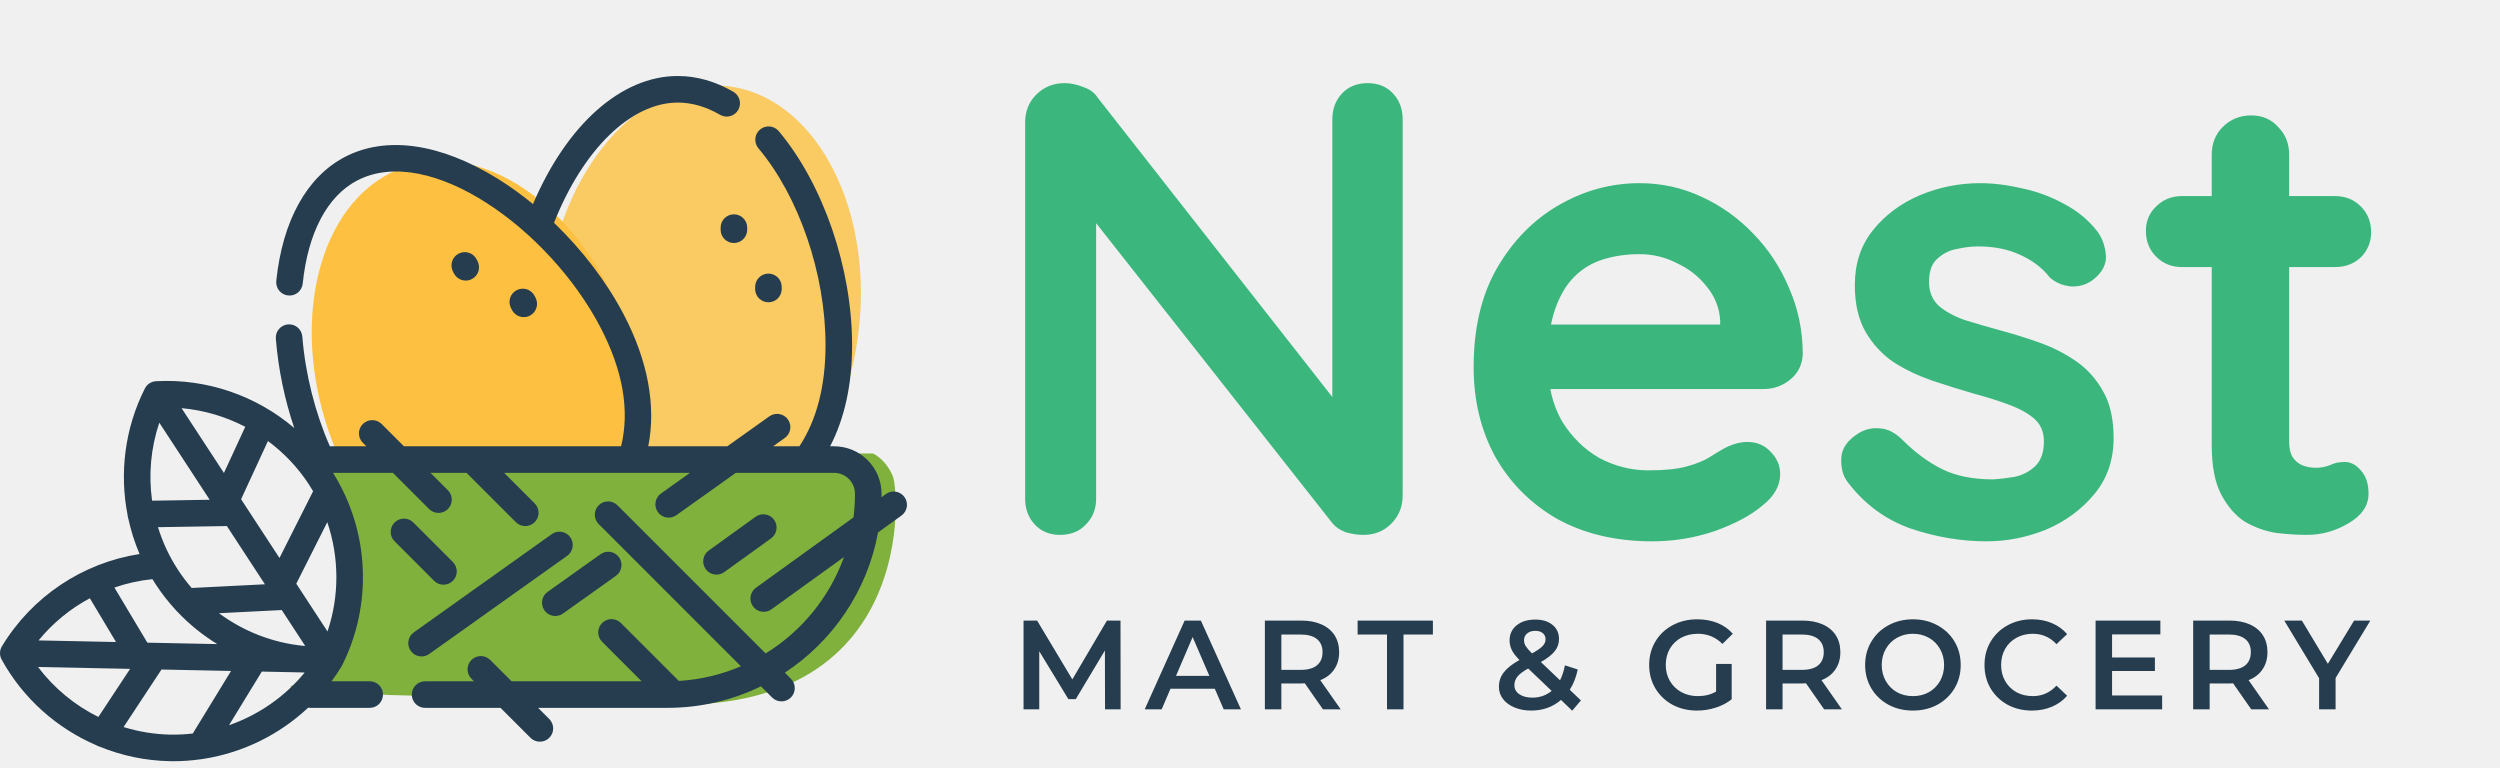
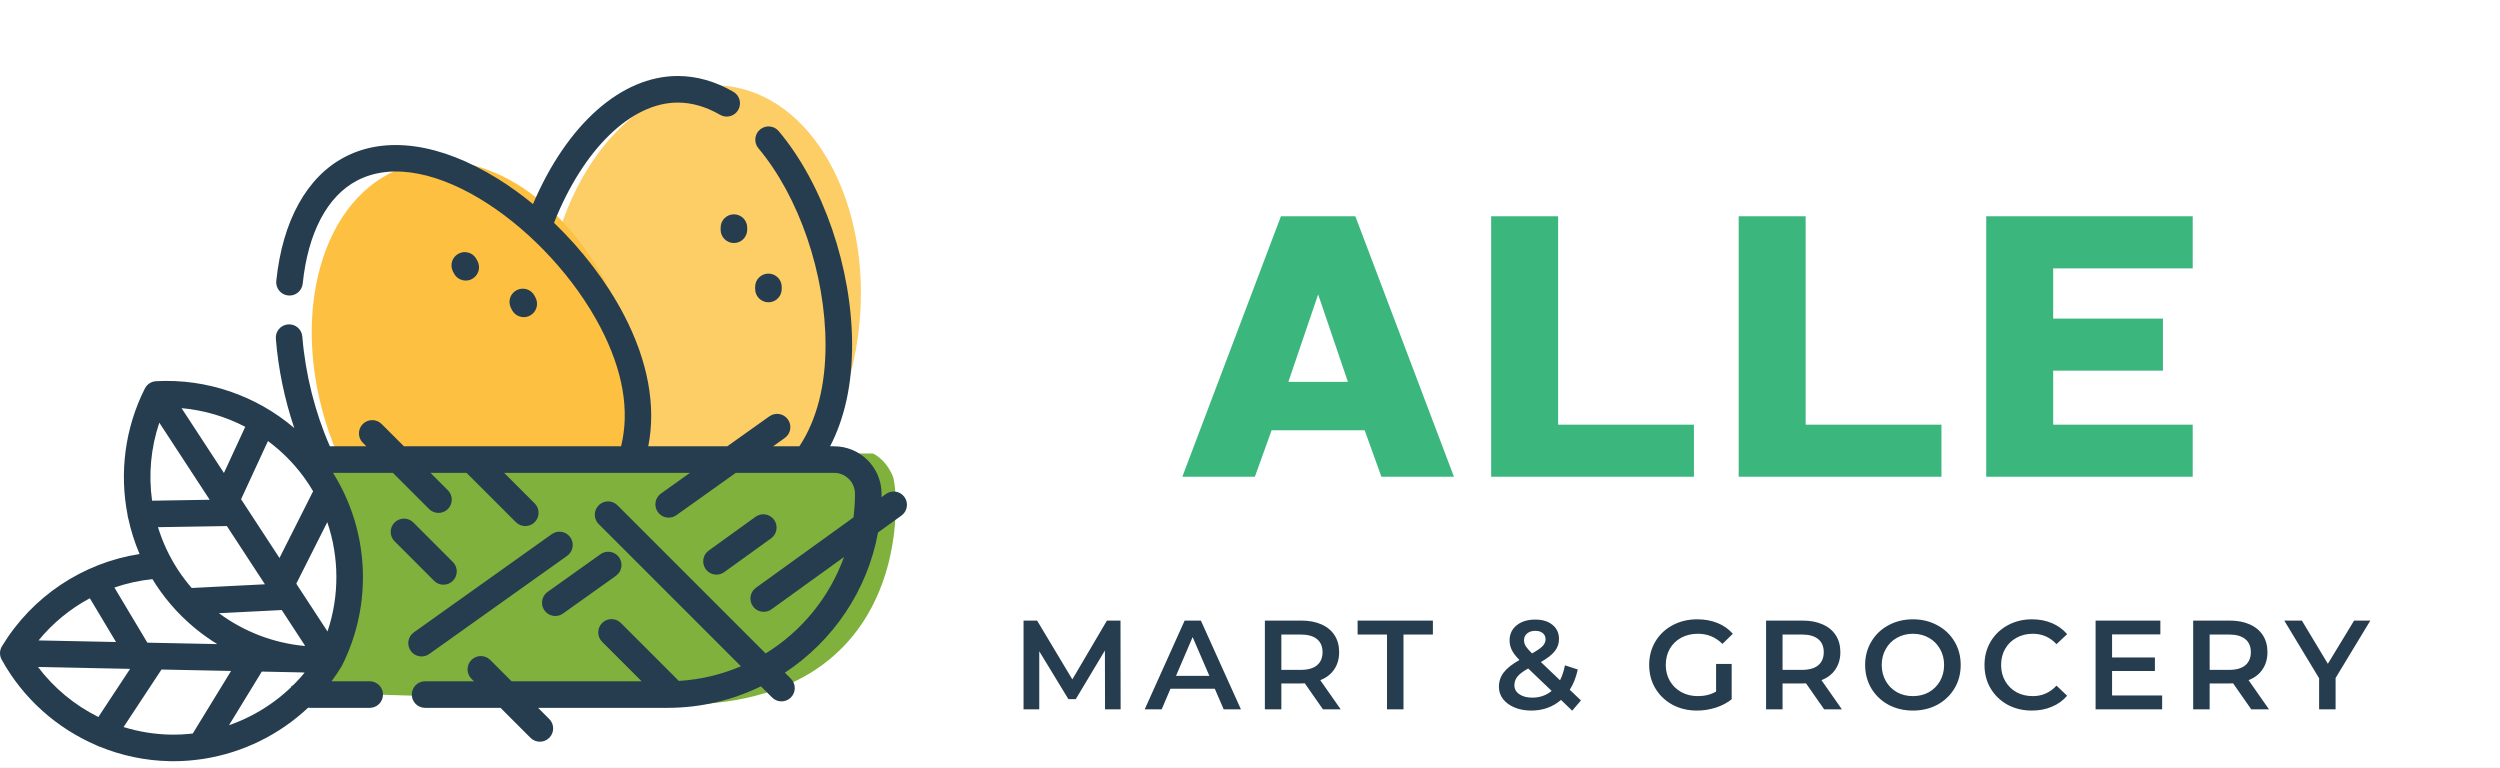
<svg xmlns="http://www.w3.org/2000/svg" width="215" height="66" viewBox="0 0 215 66" fill="none">
-   <g clip-path="url(#clip0)">
-     <ellipse opacity="0.8" cx="60.443" cy="26.667" rx="13.519" ry="19.377" transform="rotate(5.91321 60.4431 26.6666)" fill="#FDC040" />
-     <ellipse cx="41.055" cy="32.706" rx="13.519" ry="19.377" transform="rotate(-18.8509 41.0546 32.7057)" fill="#FDC040" />
+   <rect width="215" height="66" fill="white" />
+   <mask id="mask0_15_75" style="mask-type:luminance" maskUnits="userSpaceOnUse" x="0" y="6" width="78" height="60">
+     <path d="M78 6H0V66H78V6Z" fill="white" />
+   </mask>
+   <g mask="url(#mask0_15_75)">
+     <path opacity="0.8" d="M58.447 45.941C65.873 46.71 72.787 38.704 73.89 28.059C74.993 17.415 69.866 8.162 62.439 7.393C55.013 6.624 48.099 14.629 46.996 25.274C45.894 35.919 51.02 45.171 58.447 45.941Z" fill="#FDC040" />
+     <path d="M47.315 51.043C54.381 48.631 57.306 38.465 53.848 28.338C50.391 18.21 41.859 11.956 34.794 14.368C27.728 16.78 24.803 26.946 28.261 37.074C31.719 47.201 40.25 53.456 47.315 51.043Z" fill="#FDC040" />
    <path d="M27 39H75.071C75.455 39.167 76.337 39.8 76.797 41C77.373 42.5 79 64.5 51.5 60C29.862 60 24.813 59.333 25.005 59C29 58 29.5 54 30 51C30.5 48 27 39 27 39Z" fill="#81B13D" />
    <path d="M63.117 18.432C62.486 18.432 61.974 18.944 61.974 19.575V19.757C61.974 20.389 62.486 20.9 63.117 20.9C63.748 20.9 64.26 20.389 64.26 19.757V19.575C64.26 18.944 63.748 18.432 63.117 18.432Z" fill="#253D4E" />
    <path d="M66.085 23.53C65.454 23.53 64.942 24.041 64.942 24.672V24.855C64.942 25.486 65.454 25.997 66.085 25.997C66.716 25.997 67.227 25.486 67.227 24.855V24.672C67.227 24.041 66.716 23.53 66.085 23.53Z" fill="#253D4E" />
    <path d="M41.067 22.457L40.982 22.295C40.69 21.735 40 21.518 39.441 21.811C38.881 22.103 38.665 22.793 38.957 23.352L39.041 23.514C39.245 23.905 39.643 24.128 40.055 24.128C40.233 24.128 40.414 24.087 40.583 23.998C41.142 23.706 41.359 23.016 41.067 22.457Z" fill="#253D4E" />
    <path d="M46.057 25.602L45.972 25.44C45.68 24.88 44.99 24.663 44.431 24.956C43.871 25.248 43.655 25.938 43.947 26.497L44.031 26.659C44.235 27.05 44.633 27.273 45.045 27.273C45.223 27.273 45.404 27.232 45.573 27.143C46.132 26.851 46.349 26.161 46.057 25.602Z" fill="#253D4E" />
    <path d="M38.947 48.334L35.549 44.935C35.103 44.489 34.379 44.489 33.933 44.935C33.487 45.381 33.487 46.105 33.933 46.551L37.331 49.95C37.555 50.173 37.847 50.284 38.139 50.284C38.432 50.284 38.724 50.173 38.947 49.95C39.394 49.503 39.394 48.78 38.947 48.334Z" fill="#253D4E" />
    <path d="M49.045 46.205C48.68 45.691 47.966 45.57 47.452 45.936L35.591 54.381C35.077 54.746 34.957 55.46 35.323 55.974C35.546 56.287 35.898 56.454 36.255 56.454C36.484 56.454 36.715 56.385 36.916 56.242L48.777 47.798C49.291 47.432 49.411 46.719 49.045 46.205Z" fill="#253D4E" />
    <path d="M53.239 47.928C52.873 47.414 52.16 47.294 51.645 47.66L47.092 50.901C46.578 51.267 46.458 51.981 46.824 52.495C47.047 52.808 47.399 52.975 47.756 52.975C47.985 52.975 48.217 52.906 48.418 52.763L52.97 49.521C53.484 49.156 53.604 48.442 53.239 47.928Z" fill="#253D4E" />
-     <path d="M77.784 42.744C77.415 42.232 76.701 42.116 76.189 42.485L75.808 42.76C75.81 42.662 75.812 42.564 75.812 42.466C75.812 41.376 75.388 40.35 74.616 39.575C73.844 38.805 72.818 38.381 71.728 38.381H71.39C72.644 35.958 73.28 33.041 73.28 29.673C73.28 23.068 70.805 15.848 66.973 11.28C66.567 10.797 65.847 10.734 65.363 11.139C64.88 11.545 64.817 12.266 65.222 12.749C68.729 16.93 70.995 23.573 70.995 29.673C70.995 33.188 70.24 36.114 68.749 38.381H66.487L67.492 37.666C68.007 37.3 68.126 36.586 67.76 36.072C67.395 35.558 66.682 35.438 66.167 35.804L62.547 38.381H55.751C56.436 34.912 55.722 31.036 53.653 27.071C52.171 24.234 50.067 21.488 47.646 19.162C50.139 12.856 54.265 8.822 58.286 8.822C59.5 8.822 60.724 9.175 61.922 9.872C62.468 10.189 63.167 10.004 63.484 9.458C63.801 8.913 63.616 8.213 63.071 7.896C61.519 6.994 59.909 6.536 58.286 6.536C53.422 6.536 48.745 10.716 45.837 17.552C44.846 16.737 43.82 15.995 42.774 15.35C37.852 12.31 33.191 11.654 29.65 13.502C26.385 15.209 24.293 18.993 23.76 24.158C23.695 24.786 24.151 25.347 24.779 25.412C25.408 25.478 25.968 25.02 26.033 24.393C26.484 20.016 28.145 16.867 30.708 15.528C36.949 12.27 47.255 19.757 51.627 28.129C53.571 31.853 54.169 35.297 53.413 38.381H40.602C40.599 38.381 40.596 38.381 40.593 38.381H34.738L32.82 36.464C32.374 36.018 31.65 36.018 31.204 36.464C30.758 36.91 30.758 37.633 31.204 38.08L31.506 38.381H28.369C27.096 35.489 26.259 32.167 26 28.945C25.95 28.316 25.399 27.846 24.77 27.898C24.141 27.948 23.672 28.499 23.722 29.128C23.933 31.747 24.474 34.352 25.308 36.811C22.051 34.036 17.798 32.545 13.418 32.783C13.01 32.805 12.645 33.044 12.46 33.408C10.742 36.811 10.259 40.651 10.972 44.288C10.978 44.398 11 44.504 11.036 44.603C11.26 45.641 11.583 46.66 12.002 47.646C7.111 48.405 2.769 51.287 0.165 55.581C-0.046 55.931 -0.055 56.367 0.142 56.725C1.983 60.066 4.885 62.633 8.294 64.096C8.385 64.149 8.48 64.19 8.578 64.216C10.461 64.983 12.491 65.417 14.579 65.46C14.693 65.463 14.807 65.464 14.921 65.464C15.733 65.464 16.539 65.402 17.332 65.287C17.407 65.282 17.481 65.273 17.553 65.254C20.911 64.72 24.033 63.178 26.498 60.861C26.554 60.869 26.611 60.875 26.669 60.875H31.796C32.427 60.875 32.938 60.364 32.938 59.732C32.938 59.101 32.427 58.59 31.796 58.59H28.515C28.815 58.183 29.099 57.763 29.364 57.326C29.372 57.313 29.378 57.299 29.386 57.285C29.393 57.273 29.401 57.262 29.407 57.249C32.069 51.977 31.767 45.653 28.64 40.666H33.791L36.902 43.777C37.125 44 37.417 44.111 37.71 44.111C38.002 44.111 38.294 44 38.518 43.777C38.964 43.331 38.964 42.607 38.518 42.161L37.023 40.666H40.124L44.366 44.908C44.589 45.131 44.882 45.243 45.174 45.243C45.466 45.243 45.759 45.131 45.982 44.908C46.428 44.462 46.428 43.738 45.982 43.292L43.356 40.666H54.271C54.272 40.666 54.273 40.667 54.275 40.667C54.276 40.667 54.277 40.666 54.278 40.666H59.338L56.843 42.442C56.329 42.808 56.209 43.522 56.575 44.036C56.798 44.349 57.15 44.516 57.507 44.516C57.736 44.516 57.968 44.447 58.169 44.304L63.278 40.666H69.345C69.345 40.666 69.346 40.666 69.347 40.666C69.348 40.666 69.348 40.666 69.349 40.666H71.729C72.209 40.666 72.662 40.853 73.001 41.191C73.341 41.532 73.528 41.985 73.528 42.465C73.528 43.153 73.484 43.831 73.4 44.496L65.011 50.546C64.499 50.915 64.383 51.629 64.752 52.141C64.976 52.451 65.325 52.615 65.68 52.615C65.912 52.615 66.145 52.545 66.347 52.4L72.584 47.903C71.338 51.37 68.936 54.29 65.845 56.197L53.103 43.455C52.657 43.009 51.934 43.009 51.487 43.455C51.041 43.902 51.041 44.625 51.487 45.071L63.717 57.301C62.061 58.009 60.264 58.446 58.38 58.559L53.398 53.578C52.952 53.132 52.229 53.132 51.783 53.578C51.336 54.024 51.336 54.748 51.783 55.194L55.178 58.589H43.993L42.159 56.756C41.713 56.31 40.99 56.31 40.544 56.756C40.097 57.203 40.097 57.926 40.544 58.372L40.761 58.589H36.556C35.925 58.589 35.414 59.101 35.414 59.732C35.414 60.363 35.925 60.875 36.556 60.875H43.045L45.622 63.452C45.845 63.675 46.138 63.786 46.43 63.786C46.722 63.786 47.015 63.675 47.238 63.452C47.684 63.005 47.684 62.282 47.238 61.836L46.277 60.875H57.401C60.282 60.875 63.01 60.209 65.44 59.025L66.4 59.984C66.623 60.208 66.916 60.319 67.208 60.319C67.5 60.319 67.793 60.208 68.016 59.984C68.462 59.538 68.462 58.815 68.016 58.368L67.499 57.851C71.618 55.139 74.589 50.82 75.511 45.792L77.526 44.339C78.037 43.97 78.153 43.256 77.784 42.744ZM26.56 41.651C26.688 41.847 26.809 42.047 26.927 42.248L24.035 47.986L20.733 42.933L23.044 37.928C24.409 38.939 25.606 40.192 26.56 41.651ZM22.784 50.249L16.485 50.566C16.06 50.076 15.665 49.556 15.306 49.006C14.554 47.856 13.981 46.62 13.586 45.337L19.511 45.241L22.784 50.249ZM21.091 36.706L19.258 40.676L15.614 35.101C17.541 35.272 19.401 35.825 21.091 36.706ZM13.7 36.35L18.033 42.979L13.079 43.06C12.765 40.823 12.969 38.522 13.7 36.35ZM13.11 49.807C13.202 49.958 13.296 50.108 13.393 50.256C13.9 51.033 14.468 51.758 15.086 52.43C15.131 52.489 15.182 52.543 15.237 52.592C16.263 53.679 17.424 54.619 18.684 55.392L12.673 55.269L9.839 50.528C10.888 50.166 11.985 49.922 13.11 49.807ZM7.727 51.449L9.977 55.213L3.316 55.076C4.543 53.577 6.045 52.348 7.727 51.449ZM8.46 61.66C6.436 60.656 4.651 59.19 3.27 57.361L11.188 57.523L8.46 61.66ZM16.579 63.082C15.935 63.156 15.283 63.189 14.625 63.176C13.252 63.147 11.908 62.923 10.627 62.525L13.889 57.579L19.87 57.702L16.579 63.082ZM19.694 62.368L22.516 57.756L25.985 57.828C26.056 57.834 26.127 57.839 26.199 57.845C24.48 59.932 22.218 61.491 19.694 62.368ZM26.118 55.545C23.467 55.285 20.947 54.302 18.83 52.736L24.231 52.464L26.246 55.548L26.118 55.545ZM28.166 54.307L25.48 50.197L28.146 44.907C29.177 47.936 29.195 51.25 28.166 54.307Z" fill="#253D4E" />
+     <path d="M77.784 42.744C77.415 42.232 76.701 42.116 76.189 42.485L75.809 42.76C75.81 42.662 75.812 42.564 75.812 42.466C75.812 41.376 75.388 40.35 74.616 39.575C73.844 38.805 72.818 38.381 71.728 38.381H71.39C72.644 35.958 73.281 33.041 73.281 29.673C73.281 23.068 70.805 15.848 66.973 11.28C66.567 10.797 65.847 10.734 65.363 11.139C64.88 11.545 64.817 12.266 65.222 12.749C68.729 16.93 70.996 23.573 70.996 29.673C70.996 33.188 70.24 36.114 68.749 38.381H66.487L67.492 37.666C68.007 37.3 68.126 36.586 67.761 36.072C67.395 35.558 66.682 35.438 66.167 35.804L62.547 38.381H55.751C56.436 34.912 55.723 31.036 53.653 27.071C52.171 24.234 50.067 21.488 47.646 19.162C50.139 12.856 54.265 8.822 58.286 8.822C59.5 8.822 60.724 9.175 61.922 9.872C62.468 10.189 63.167 10.004 63.485 9.458C63.802 8.913 63.617 8.213 63.071 7.896C61.519 6.994 59.909 6.536 58.286 6.536C53.422 6.536 48.745 10.716 45.837 17.552C44.846 16.737 43.82 15.995 42.774 15.35C37.852 12.31 33.191 11.654 29.651 13.502C26.385 15.209 24.293 18.993 23.76 24.158C23.695 24.786 24.151 25.347 24.779 25.412C25.408 25.478 25.968 25.02 26.033 24.393C26.485 20.016 28.145 16.867 30.708 15.528C36.949 12.27 47.255 19.757 51.627 28.129C53.571 31.853 54.17 35.297 53.413 38.381H40.602C40.599 38.381 40.596 38.381 40.593 38.381H34.738L32.82 36.464C32.374 36.018 31.651 36.018 31.204 36.464C30.758 36.91 30.758 37.633 31.204 38.08L31.506 38.381H28.369C27.096 35.489 26.26 32.167 26 28.945C25.95 28.316 25.399 27.846 24.77 27.898C24.141 27.948 23.672 28.499 23.723 29.128C23.933 31.747 24.474 34.352 25.308 36.811C22.051 34.036 17.798 32.545 13.418 32.783C13.01 32.805 12.645 33.044 12.461 33.408C10.742 36.811 10.259 40.651 10.972 44.288C10.979 44.398 11 44.504 11.036 44.603C11.26 45.641 11.583 46.66 12.002 47.646C7.112 48.405 2.769 51.287 0.166 55.581C-0.046 55.931 -0.055 56.367 0.142 56.725C1.983 60.066 4.885 62.633 8.295 64.096C8.386 64.149 8.48 64.19 8.578 64.216C10.461 64.983 12.491 65.417 14.579 65.46C14.694 65.463 14.807 65.464 14.921 65.464C15.733 65.464 16.539 65.402 17.332 65.287C17.407 65.282 17.481 65.273 17.553 65.254C20.911 64.72 24.033 63.178 26.498 60.861C26.554 60.869 26.611 60.875 26.669 60.875H31.796C32.427 60.875 32.939 60.364 32.939 59.732C32.939 59.101 32.427 58.59 31.796 58.59H28.515C28.815 58.183 29.099 57.763 29.364 57.326C29.372 57.313 29.378 57.299 29.386 57.285C29.393 57.273 29.401 57.262 29.407 57.249C32.069 51.977 31.767 45.653 28.64 40.666H33.791L36.902 43.777C37.125 44 37.417 44.111 37.71 44.111C38.002 44.111 38.294 44 38.518 43.777C38.964 43.331 38.964 42.607 38.518 42.161L37.023 40.666H40.124L44.366 44.908C44.589 45.131 44.882 45.243 45.174 45.243C45.467 45.243 45.759 45.131 45.982 44.908C46.428 44.462 46.428 43.738 45.982 43.292L43.356 40.666H54.271L54.275 40.667L54.279 40.666H59.338L56.844 42.442C56.329 42.808 56.209 43.522 56.575 44.036C56.798 44.349 57.15 44.516 57.507 44.516C57.736 44.516 57.968 44.447 58.169 44.304L63.278 40.666H69.345L69.347 40.666L69.349 40.666H71.729C72.21 40.666 72.662 40.853 73.001 41.191C73.341 41.532 73.528 41.985 73.528 42.465C73.528 43.153 73.484 43.831 73.4 44.496L65.011 50.546C64.499 50.915 64.383 51.629 64.752 52.141C64.976 52.451 65.326 52.615 65.68 52.615C65.912 52.615 66.145 52.545 66.348 52.4L72.584 47.903C71.338 51.37 68.936 54.29 65.846 56.197L53.103 43.455C52.657 43.009 51.934 43.009 51.487 43.455C51.041 43.902 51.041 44.625 51.487 45.071L63.718 57.301C62.061 58.009 60.264 58.446 58.38 58.559L53.398 53.578C52.952 53.132 52.229 53.132 51.783 53.578C51.337 54.024 51.337 54.748 51.783 55.194L55.178 58.589H43.993L42.16 56.756C41.713 56.31 40.99 56.31 40.544 56.756C40.097 57.203 40.097 57.926 40.544 58.372L40.761 58.589H36.556C35.925 58.589 35.414 59.101 35.414 59.732C35.414 60.363 35.925 60.875 36.556 60.875H43.045L45.622 63.452C45.845 63.675 46.138 63.786 46.43 63.786C46.722 63.786 47.015 63.675 47.238 63.452C47.684 63.005 47.684 62.282 47.238 61.836L46.277 60.875H57.402C60.282 60.875 63.01 60.209 65.44 59.025L66.4 59.984C66.623 60.208 66.916 60.319 67.208 60.319C67.5 60.319 67.793 60.208 68.016 59.984C68.462 59.538 68.462 58.815 68.016 58.368L67.499 57.851C71.618 55.139 74.589 50.82 75.511 45.792L77.526 44.339C78.038 43.97 78.153 43.256 77.784 42.744ZM26.56 41.651C26.688 41.847 26.809 42.047 26.927 42.248L24.035 47.986L20.733 42.933L23.044 37.928C24.409 38.939 25.606 40.192 26.56 41.651ZM22.784 50.249L16.485 50.566C16.06 50.076 15.665 49.556 15.306 49.006C14.554 47.856 13.981 46.62 13.586 45.337L19.511 45.241L22.784 50.249ZM21.091 36.706L19.258 40.676L15.614 35.101C17.541 35.272 19.401 35.825 21.091 36.706ZM13.701 36.35L18.033 42.979L13.079 43.06C12.765 40.823 12.969 38.522 13.701 36.35ZM13.11 49.807C13.202 49.958 13.296 50.108 13.393 50.256C13.9 51.033 14.468 51.758 15.086 52.43C15.131 52.489 15.182 52.543 15.237 52.592C16.264 53.679 17.424 54.619 18.685 55.392L12.673 55.269L9.839 50.528C10.888 50.166 11.985 49.922 13.11 49.807ZM7.727 51.449L9.977 55.213L3.316 55.076C4.543 53.577 6.045 52.348 7.727 51.449ZM8.46 61.66C6.436 60.656 4.651 59.19 3.27 57.361L11.188 57.523L8.46 61.66ZM16.579 63.082C15.935 63.156 15.283 63.189 14.626 63.176C13.252 63.147 11.908 62.923 10.627 62.525L13.889 57.579L19.871 57.702L16.579 63.082ZM19.695 62.368L22.516 57.756L25.985 57.828C26.056 57.834 26.128 57.839 26.199 57.845C24.48 59.932 22.218 61.491 19.695 62.368ZM26.118 55.545C23.467 55.285 20.947 54.302 18.83 52.736L24.231 52.464L26.246 55.548L26.118 55.545ZM28.166 54.307L25.48 50.197L28.146 44.907C29.178 47.936 29.195 51.25 28.166 54.307Z" fill="#253D4E" />
    <path d="M66.571 44.703C66.202 44.191 65.488 44.075 64.976 44.444L60.95 47.347C60.438 47.717 60.322 48.431 60.691 48.943C60.915 49.252 61.264 49.417 61.619 49.417C61.851 49.417 62.084 49.347 62.286 49.201L66.313 46.298C66.825 45.929 66.94 45.215 66.571 44.703Z" fill="#253D4E" />
  </g>
  <path d="M95.033 61L95.022 55.942L92.515 60.128H91.883L89.376 56.008V61H88.025V53.37H89.191L92.221 58.428L95.197 53.37H96.363L96.374 61H95.033ZM104.474 59.234H100.659L99.906 61H98.446L101.879 53.37H103.275L106.719 61H105.237L104.474 59.234ZM104.005 58.122L102.566 54.787L101.138 58.122H104.005ZM113.772 61L112.213 58.766C112.147 58.773 112.049 58.776 111.919 58.776H110.196V61H108.779V53.37H111.919C112.58 53.37 113.154 53.479 113.641 53.697C114.135 53.915 114.513 54.227 114.774 54.634C115.036 55.041 115.167 55.525 115.167 56.084C115.167 56.658 115.025 57.152 114.742 57.566C114.465 57.981 114.066 58.289 113.543 58.493L115.298 61H113.772ZM113.739 56.084C113.739 55.597 113.579 55.223 113.259 54.961C112.939 54.7 112.471 54.569 111.853 54.569H110.196V57.61H111.853C112.471 57.61 112.939 57.479 113.259 57.218C113.579 56.949 113.739 56.571 113.739 56.084ZM119.283 54.569H116.755V53.37H123.229V54.569H120.7V61H119.283V54.569ZM135.208 61.12L134.248 60.193C133.536 60.804 132.682 61.109 131.687 61.109C131.156 61.109 130.68 61.022 130.259 60.847C129.837 60.673 129.507 60.433 129.267 60.128C129.027 59.816 128.907 59.463 128.907 59.071C128.907 58.598 129.045 58.184 129.322 57.828C129.598 57.465 130.048 57.109 130.673 56.76C130.368 56.455 130.15 56.171 130.019 55.91C129.888 55.641 129.823 55.365 129.823 55.081C129.823 54.544 130.023 54.111 130.422 53.784C130.829 53.45 131.367 53.283 132.036 53.283C132.653 53.283 133.147 53.435 133.518 53.741C133.889 54.038 134.074 54.446 134.074 54.961C134.074 55.354 133.95 55.703 133.703 56.008C133.464 56.313 133.068 56.622 132.515 56.934L134.161 58.504C134.343 58.148 134.485 57.719 134.586 57.218L135.687 57.577C135.542 58.253 135.313 58.834 135 59.321L135.96 60.237L135.208 61.12ZM132.036 54.253C131.738 54.253 131.502 54.329 131.327 54.482C131.153 54.627 131.066 54.82 131.066 55.059C131.066 55.234 131.113 55.401 131.207 55.561C131.302 55.714 131.483 55.924 131.752 56.193C132.188 55.953 132.49 55.746 132.657 55.572C132.831 55.39 132.919 55.194 132.919 54.983C132.919 54.758 132.839 54.58 132.679 54.449C132.526 54.318 132.312 54.253 132.036 54.253ZM131.785 59.997C132.417 59.997 132.969 59.805 133.442 59.419L131.425 57.49C130.989 57.73 130.68 57.962 130.499 58.188C130.324 58.406 130.237 58.653 130.237 58.929C130.237 59.249 130.379 59.507 130.662 59.703C130.946 59.899 131.32 59.997 131.785 59.997ZM147.584 57.098H148.924V60.139C148.532 60.451 148.074 60.691 147.551 60.858C147.028 61.025 146.49 61.109 145.938 61.109C145.16 61.109 144.459 60.942 143.834 60.608C143.209 60.266 142.719 59.797 142.363 59.202C142.006 58.606 141.828 57.934 141.828 57.185C141.828 56.437 142.006 55.764 142.363 55.169C142.719 54.573 143.209 54.108 143.834 53.773C144.466 53.432 145.175 53.261 145.96 53.261C146.599 53.261 147.18 53.366 147.704 53.577C148.227 53.788 148.666 54.097 149.022 54.504L148.129 55.376C147.547 54.794 146.846 54.504 146.025 54.504C145.487 54.504 145.008 54.616 144.586 54.842C144.172 55.067 143.845 55.383 143.605 55.79C143.373 56.197 143.256 56.662 143.256 57.185C143.256 57.694 143.373 58.151 143.605 58.558C143.845 58.965 144.172 59.285 144.586 59.518C145.008 59.75 145.484 59.866 146.014 59.866C146.61 59.866 147.133 59.736 147.584 59.474V57.098ZM156.875 61L155.317 58.766C155.251 58.773 155.153 58.776 155.022 58.776H153.3V61H151.883V53.37H155.022C155.684 53.37 156.258 53.479 156.745 53.697C157.239 53.915 157.617 54.227 157.878 54.634C158.14 55.041 158.271 55.525 158.271 56.084C158.271 56.658 158.129 57.152 157.846 57.566C157.569 57.981 157.17 58.289 156.647 58.493L158.401 61H156.875ZM156.843 56.084C156.843 55.597 156.683 55.223 156.363 54.961C156.043 54.7 155.575 54.569 154.957 54.569H153.3V57.61H154.957C155.575 57.61 156.043 57.479 156.363 57.218C156.683 56.949 156.843 56.571 156.843 56.084ZM164.51 61.109C163.733 61.109 163.032 60.942 162.407 60.608C161.782 60.266 161.291 59.797 160.935 59.202C160.579 58.598 160.401 57.926 160.401 57.185C160.401 56.444 160.579 55.775 160.935 55.179C161.291 54.576 161.782 54.108 162.407 53.773C163.032 53.432 163.733 53.261 164.51 53.261C165.288 53.261 165.989 53.432 166.614 53.773C167.239 54.108 167.729 54.573 168.086 55.169C168.442 55.764 168.62 56.437 168.62 57.185C168.62 57.934 168.442 58.606 168.086 59.202C167.729 59.797 167.239 60.266 166.614 60.608C165.989 60.942 165.288 61.109 164.51 61.109ZM164.51 59.866C165.019 59.866 165.477 59.754 165.884 59.529C166.291 59.296 166.61 58.976 166.843 58.569C167.075 58.155 167.192 57.694 167.192 57.185C167.192 56.676 167.075 56.218 166.843 55.812C166.61 55.397 166.291 55.078 165.884 54.852C165.477 54.62 165.019 54.504 164.51 54.504C164.002 54.504 163.544 54.62 163.137 54.852C162.73 55.078 162.41 55.397 162.178 55.812C161.945 56.218 161.829 56.676 161.829 57.185C161.829 57.694 161.945 58.155 162.178 58.569C162.41 58.976 162.73 59.296 163.137 59.529C163.544 59.754 164.002 59.866 164.51 59.866ZM174.743 61.109C173.973 61.109 173.275 60.942 172.65 60.608C172.033 60.266 171.546 59.797 171.19 59.202C170.841 58.606 170.667 57.934 170.667 57.185C170.667 56.437 170.845 55.764 171.201 55.169C171.557 54.573 172.044 54.108 172.661 53.773C173.286 53.432 173.984 53.261 174.754 53.261C175.379 53.261 175.949 53.37 176.465 53.588C176.981 53.806 177.417 54.122 177.773 54.536L176.858 55.397C176.306 54.801 175.626 54.504 174.82 54.504C174.296 54.504 173.828 54.62 173.413 54.852C172.999 55.078 172.676 55.394 172.443 55.801C172.211 56.208 172.095 56.669 172.095 57.185C172.095 57.701 172.211 58.162 172.443 58.569C172.676 58.976 172.999 59.296 173.413 59.529C173.828 59.754 174.296 59.866 174.82 59.866C175.626 59.866 176.306 59.565 176.858 58.962L177.773 59.834C177.417 60.248 176.978 60.564 176.455 60.782C175.939 61 175.368 61.109 174.743 61.109ZM185.944 59.812V61H180.221V53.37H185.791V54.558H181.638V56.542H185.322V57.708H181.638V59.812H185.944ZM193.605 61L192.047 58.766C191.981 58.773 191.883 58.776 191.752 58.776H190.03V61H188.613V53.37H191.752C192.414 53.37 192.988 53.479 193.475 53.697C193.969 53.915 194.347 54.227 194.608 54.634C194.87 55.041 195.001 55.525 195.001 56.084C195.001 56.658 194.859 57.152 194.576 57.566C194.299 57.981 193.9 58.289 193.377 58.493L195.131 61H193.605ZM193.573 56.084C193.573 55.597 193.413 55.223 193.093 54.961C192.773 54.7 192.305 54.569 191.687 54.569H190.03V57.61H191.687C192.305 57.61 192.773 57.479 193.093 57.218C193.413 56.949 193.573 56.571 193.573 56.084ZM200.861 58.308V61H199.444V58.33L196.447 53.37H197.962L200.196 57.087L202.453 53.37H203.848L200.861 58.308Z" fill="#253D4E" />
-   <path d="M117.633 7.15C118.521 7.15 119.243 7.446 119.798 8.038C120.353 8.63 120.63 9.37 120.63 10.258V42.614C120.63 43.577 120.297 44.391 119.631 45.056C119.002 45.685 118.207 46 117.245 46C116.764 46 116.264 45.926 115.746 45.778C115.265 45.593 114.895 45.352 114.636 45.056L92.825 17.362L94.267 16.474V42.892C94.267 43.78 93.972 44.52 93.379 45.112C92.825 45.704 92.085 46 91.159 46C90.272 46 89.55 45.704 88.995 45.112C88.44 44.52 88.162 43.78 88.162 42.892V10.536C88.162 9.573 88.477 8.778 89.106 8.149C89.772 7.483 90.586 7.15 91.548 7.15C92.066 7.15 92.603 7.261 93.157 7.483C93.713 7.668 94.12 7.964 94.379 8.371L115.524 35.344L114.58 36.01V10.258C114.58 9.37 114.858 8.63 115.413 8.038C115.968 7.446 116.708 7.15 117.633 7.15ZM142.106 46.555C138.961 46.555 136.223 45.907 133.892 44.612C131.598 43.281 129.822 41.486 128.564 39.229C127.343 36.972 126.732 34.419 126.732 31.57C126.732 28.24 127.398 25.41 128.73 23.078C130.099 20.71 131.875 18.898 134.058 17.64C136.241 16.381 138.554 15.752 140.996 15.752C142.883 15.752 144.659 16.141 146.324 16.918C148.026 17.695 149.524 18.768 150.819 20.137C152.114 21.469 153.132 23.023 153.872 24.799C154.649 26.575 155.037 28.462 155.037 30.46C155 31.348 154.649 32.069 153.983 32.624C153.317 33.179 152.54 33.457 151.652 33.457H130.451L128.786 27.907H149.154L147.933 29.017V27.518C147.859 26.445 147.471 25.483 146.768 24.633C146.102 23.782 145.251 23.116 144.215 22.634C143.216 22.116 142.143 21.858 140.996 21.858C139.886 21.858 138.85 22.006 137.888 22.302C136.926 22.598 136.093 23.097 135.39 23.8C134.687 24.503 134.132 25.447 133.725 26.631C133.318 27.814 133.115 29.313 133.115 31.126C133.115 33.124 133.522 34.826 134.336 36.232C135.187 37.601 136.26 38.656 137.555 39.395C138.887 40.099 140.293 40.45 141.773 40.45C143.142 40.45 144.233 40.339 145.047 40.117C145.861 39.895 146.509 39.636 146.99 39.34C147.508 39.007 147.97 38.73 148.377 38.508C149.043 38.175 149.672 38.008 150.264 38.008C151.078 38.008 151.744 38.285 152.262 38.84C152.817 39.395 153.095 40.043 153.095 40.783C153.095 41.782 152.577 42.688 151.541 43.502C150.579 44.316 149.228 45.038 147.489 45.667C145.75 46.259 143.956 46.555 142.106 46.555ZM158.849 41.394C158.479 40.876 158.312 40.209 158.349 39.395C158.386 38.581 158.867 37.879 159.792 37.286C160.384 36.916 161.013 36.769 161.679 36.843C162.345 36.88 162.993 37.212 163.622 37.842C164.695 38.914 165.823 39.747 167.007 40.339C168.191 40.931 169.671 41.227 171.447 41.227C172.002 41.19 172.613 41.116 173.279 41.005C173.945 40.857 174.518 40.561 174.999 40.117C175.517 39.636 175.776 38.914 175.776 37.953C175.776 37.139 175.499 36.491 174.944 36.01C174.389 35.529 173.649 35.122 172.724 34.789C171.836 34.456 170.837 34.142 169.727 33.846C168.58 33.513 167.396 33.142 166.175 32.736C164.991 32.328 163.899 31.811 162.9 31.181C161.901 30.515 161.087 29.646 160.458 28.573C159.829 27.5 159.515 26.149 159.515 24.521C159.515 22.672 160.033 21.099 161.069 19.804C162.105 18.509 163.437 17.51 165.065 16.807C166.73 16.104 168.469 15.752 170.282 15.752C171.429 15.752 172.631 15.9 173.889 16.197C175.147 16.456 176.35 16.899 177.497 17.529C178.644 18.12 179.606 18.916 180.383 19.915C180.79 20.47 181.03 21.136 181.104 21.913C181.178 22.69 180.827 23.393 180.05 24.022C179.495 24.466 178.847 24.669 178.107 24.633C177.367 24.558 176.757 24.299 176.276 23.855C175.647 23.041 174.796 22.394 173.723 21.913C172.687 21.432 171.484 21.192 170.115 21.192C169.56 21.192 168.95 21.265 168.284 21.413C167.655 21.524 167.1 21.802 166.619 22.246C166.138 22.653 165.897 23.319 165.897 24.244C165.897 25.095 166.175 25.779 166.73 26.297C167.285 26.779 168.025 27.186 168.95 27.518C169.912 27.814 170.929 28.11 172.002 28.407C173.112 28.703 174.241 29.054 175.388 29.461C176.535 29.868 177.589 30.404 178.551 31.07C179.513 31.736 180.29 32.606 180.882 33.679C181.474 34.715 181.77 36.047 181.77 37.675C181.77 39.562 181.215 41.172 180.105 42.504C178.995 43.836 177.608 44.853 175.943 45.556C174.278 46.222 172.576 46.555 170.837 46.555C168.654 46.555 166.471 46.185 164.288 45.445C162.105 44.668 160.292 43.318 158.849 41.394ZM187.655 16.863H200.808C201.696 16.863 202.436 17.159 203.028 17.75C203.62 18.343 203.916 19.082 203.916 19.971C203.916 20.822 203.62 21.543 203.028 22.135C202.436 22.69 201.696 22.968 200.808 22.968H187.655C186.767 22.968 186.027 22.672 185.435 22.079C184.843 21.488 184.547 20.747 184.547 19.86C184.547 19.009 184.843 18.305 185.435 17.75C186.027 17.159 186.767 16.863 187.655 16.863ZM193.593 9.925C194.555 9.925 195.332 10.258 195.924 10.924C196.553 11.553 196.868 12.348 196.868 13.31V38.008C196.868 38.526 196.96 38.952 197.145 39.285C197.367 39.617 197.645 39.858 197.978 40.006C198.348 40.154 198.736 40.228 199.143 40.228C199.587 40.228 199.994 40.154 200.364 40.006C200.734 39.821 201.16 39.728 201.641 39.728C202.159 39.728 202.621 39.969 203.028 40.45C203.472 40.931 203.694 41.597 203.694 42.448C203.694 43.484 203.121 44.335 201.974 45.001C200.864 45.667 199.661 46 198.366 46C197.589 46 196.72 45.944 195.758 45.834C194.833 45.685 193.945 45.371 193.094 44.89C192.28 44.372 191.595 43.595 191.04 42.559C190.485 41.523 190.208 40.099 190.208 38.285V13.31C190.208 12.348 190.522 11.553 191.151 10.924C191.817 10.258 192.631 9.925 193.593 9.925Z" fill="#3BB77E" />
-   <defs>
-     <clipPath id="clip0">
-       <rect width="78" height="60" fill="white" transform="translate(0 6)" />
-     </clipPath>
-   </defs>
+   <path d="M107.92 41H101.68L110.16 18.6H116.56L125.04 41H118.8L117.36 37H109.36L107.92 41ZM110.8 32.84H115.92L113.36 25.32L110.8 32.84ZM133.999 36.52H145.679V41H128.239V18.6H133.999V36.52ZM155.286 36.52H166.966V41H149.526V18.6H155.286V36.52ZM188.574 41H170.814V18.6H188.574V23.08H176.574V27.4H186.014V31.88H176.574V36.52H188.574V41Z" fill="#3BB77E" />
</svg>
